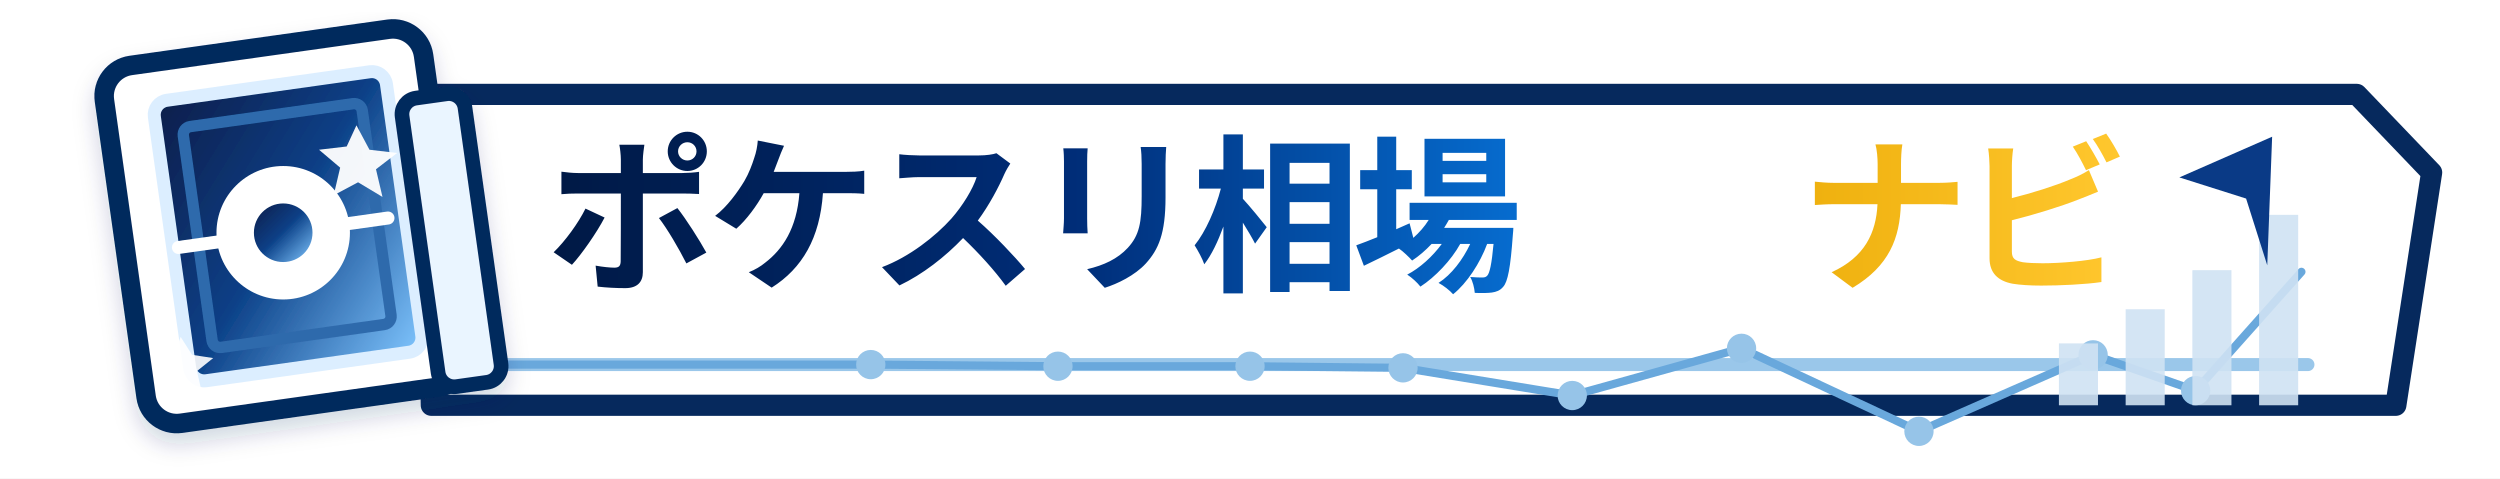
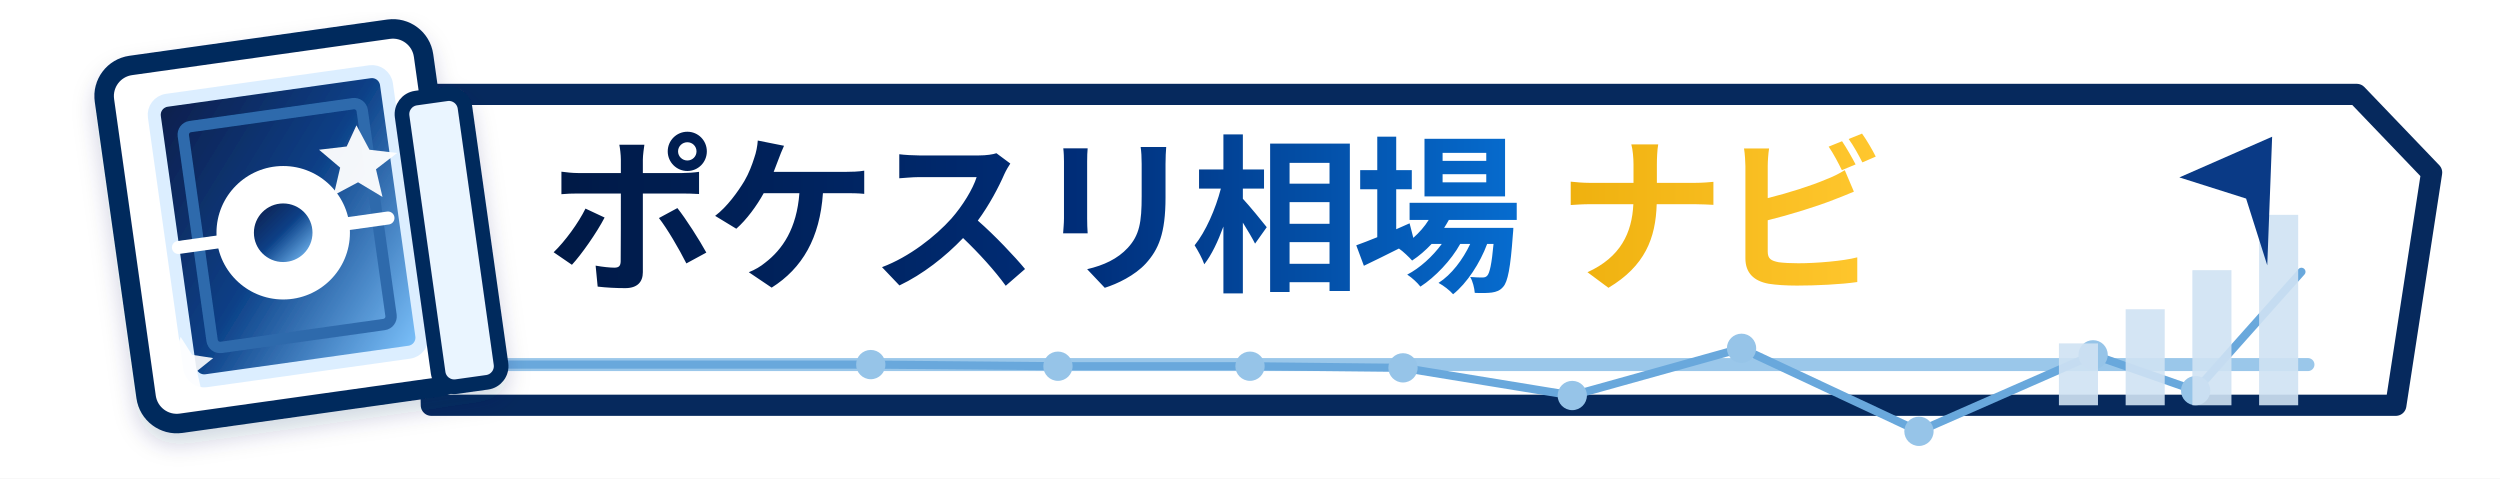
<svg xmlns="http://www.w3.org/2000/svg" viewBox="0 0 1536 294" role="img" aria-labelledby="title desc">
  <defs>
    <linearGradient id="cardBack" x1="0" y1="0" x2="1" y2="1">
      <stop offset="0" stop-color="#071d49" />
      <stop offset="0.48" stop-color="#0a3f86" />
      <stop offset="1" stop-color="#80c6ff" />
    </linearGradient>
    <linearGradient id="titleBlue" x1="0" y1="0" x2="1" y2="0">
      <stop offset="0" stop-color="#001945" />
      <stop offset="0.54" stop-color="#002d78" />
      <stop offset="1" stop-color="#066ccf" />
    </linearGradient>
    <linearGradient id="titleGold" x1="0" y1="0" x2="1" y2="0">
      <stop offset="0" stop-color="#efb10f" />
      <stop offset="1" stop-color="#ffc72e" />
    </linearGradient>
    <filter id="logoShadow" x="-12%" y="-12%" width="124%" height="130%">
      <feDropShadow dx="0" dy="7" stdDeviation="7" flood-color="#08295d" flood-opacity="0.18" />
    </filter>
  </defs>
  <rect width="1536" height="294" fill="#fff" />
  <path d="M262 58h1186l46 48-22 143H265z" fill="#fff" stroke="#06295d" stroke-width="13" stroke-linejoin="round" />
  <path d="M300 224h1118" stroke="#9ac7ea" stroke-width="8" stroke-linecap="round" />
  <path d="M300 224h235l114 1h118l95 1 104 17 104-29 109 51 107-47 63 22 65-73" fill="none" stroke="#69a8dc" stroke-width="5" stroke-linecap="round" stroke-linejoin="round" />
  <g fill="#96c4e8">
    <circle cx="300" cy="224" r="9" />
    <circle cx="535" cy="224" r="9" />
    <circle cx="650" cy="225" r="9" />
    <circle cx="768" cy="225" r="9" />
    <circle cx="862" cy="226" r="9" />
    <circle cx="966" cy="243" r="9" />
    <circle cx="1070" cy="214" r="9" />
    <circle cx="1179" cy="265" r="9" />
    <circle cx="1286" cy="218" r="9" />
    <circle cx="1349" cy="240" r="9" />
  </g>
  <g fill="#cfe2f3" opacity=".9">
    <rect x="1265" y="211" width="24" height="38" />
    <rect x="1306" y="190" width="24" height="59" />
    <rect x="1347" y="166" width="24" height="83" />
    <rect x="1388" y="132" width="24" height="117" />
  </g>
  <path d="M1396 84l-57 25 41 13 13 41z" fill="#0a3a86" />
  <g filter="url(#logoShadow)">
    <rect x="76" y="28" width="198" height="222" rx="19" fill="#fff" stroke="#06295d" stroke-width="12" transform="rotate(-8 175 139)" />
    <rect x="105" y="52" width="144" height="174" rx="9" fill="url(#cardBack)" stroke="#dceeff" stroke-width="8" transform="rotate(-8 177 139)" />
    <rect x="121" y="70" width="111" height="137" rx="5" fill="none" stroke="#2f6aac" stroke-width="7" transform="rotate(-8 177 139)" />
    <path d="M109 143h130" stroke="#fff" stroke-width="8" stroke-linecap="round" transform="rotate(-8 174 143)" />
    <circle cx="174" cy="143" r="41" fill="#fff" />
    <circle cx="174" cy="143" r="18" fill="url(#cardBack)" />
    <path d="M219 77l8 15 17 2-13 10 4 17-15-9-15 8 4-17-13-11 17-2z" fill="#fff" opacity=".95" />
    <path d="M111 207l7 11 13 2-10 8 3 13-12-7-11 6 3-13-10-8 13-1z" fill="#fff" opacity=".9" />
    <rect x="258" y="58" width="39" height="179" rx="10" fill="#eaf5ff" stroke="#06295d" stroke-width="9" transform="rotate(-8 278 148)" />
  </g>
  <g font-family="'Noto Sans JP', 'Yu Gothic', 'YuGothic', 'Hiragino Kaku Gothic ProN', sans-serif" font-weight="900">
    <text x="336" y="171" fill="url(#titleBlue)" font-size="104" letter-spacing="-5">ポケスリ相場</text>
-     <text x="1106" y="171" fill="url(#titleGold)" font-size="104" letter-spacing="-5">ナビ</text>
+     <text x="956" y="171" fill="url(#titleGold)" font-size="104" letter-spacing="-5">ナビ</text>
  </g>
</svg>
